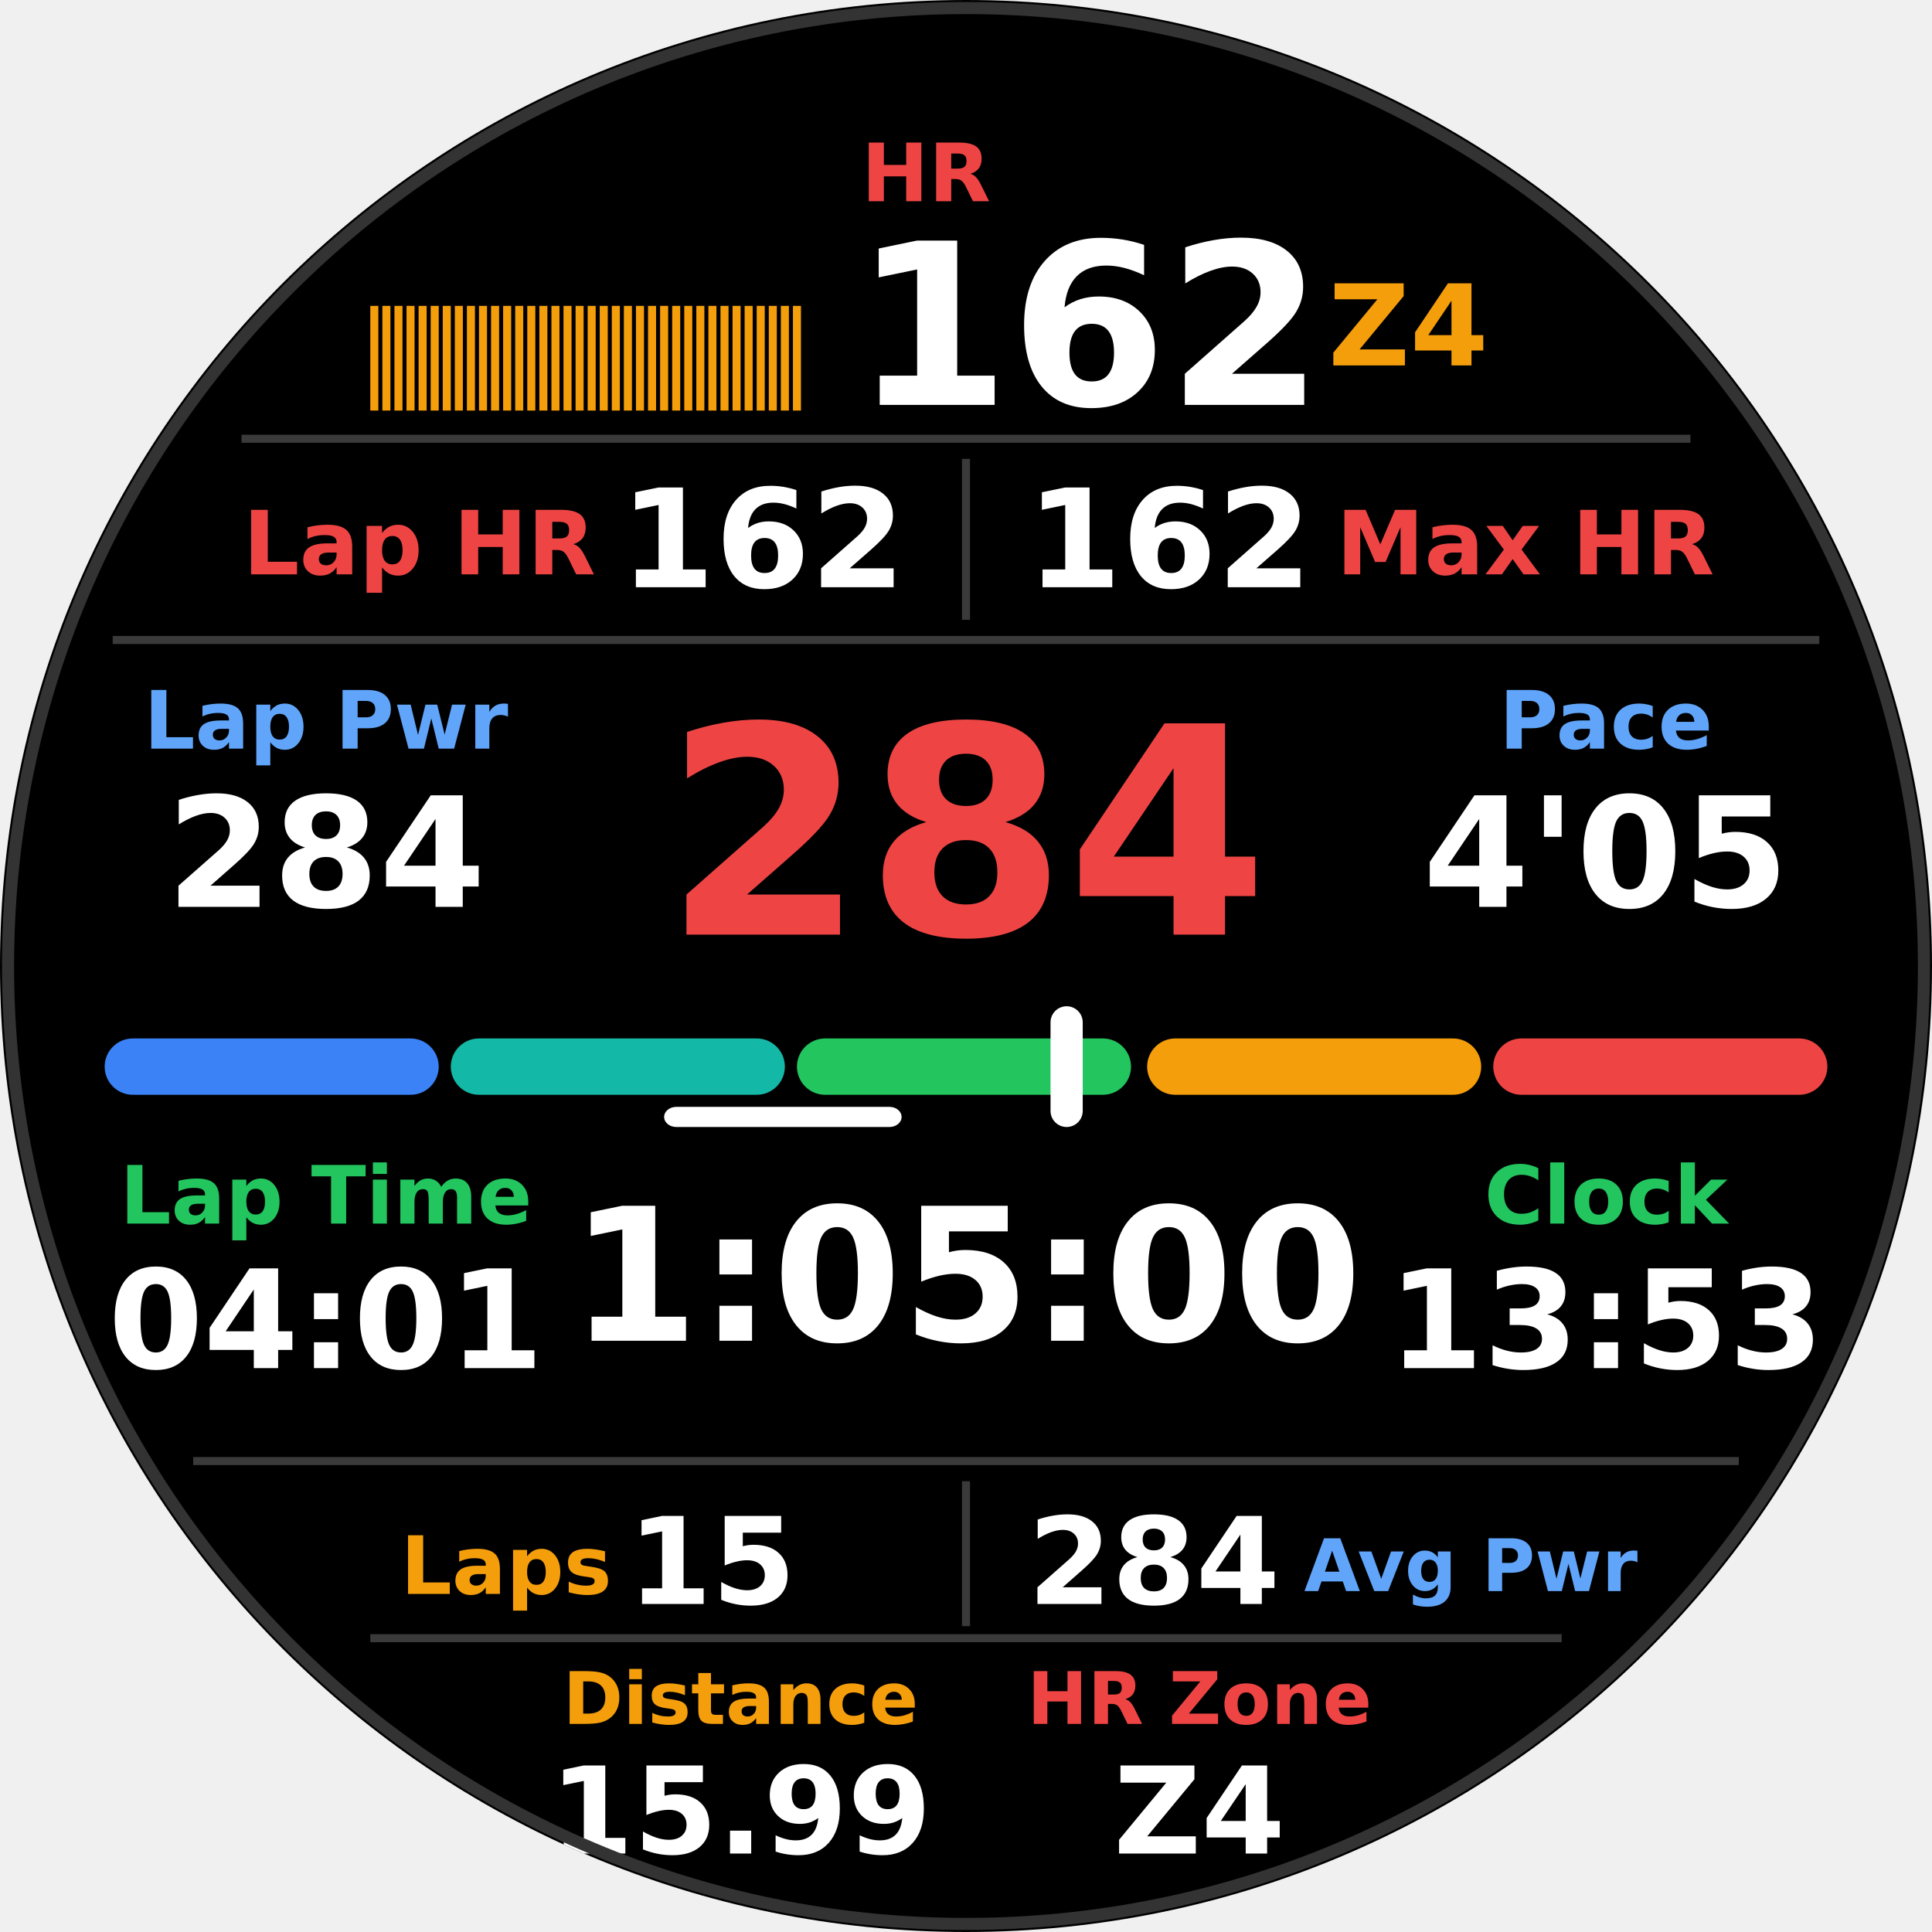
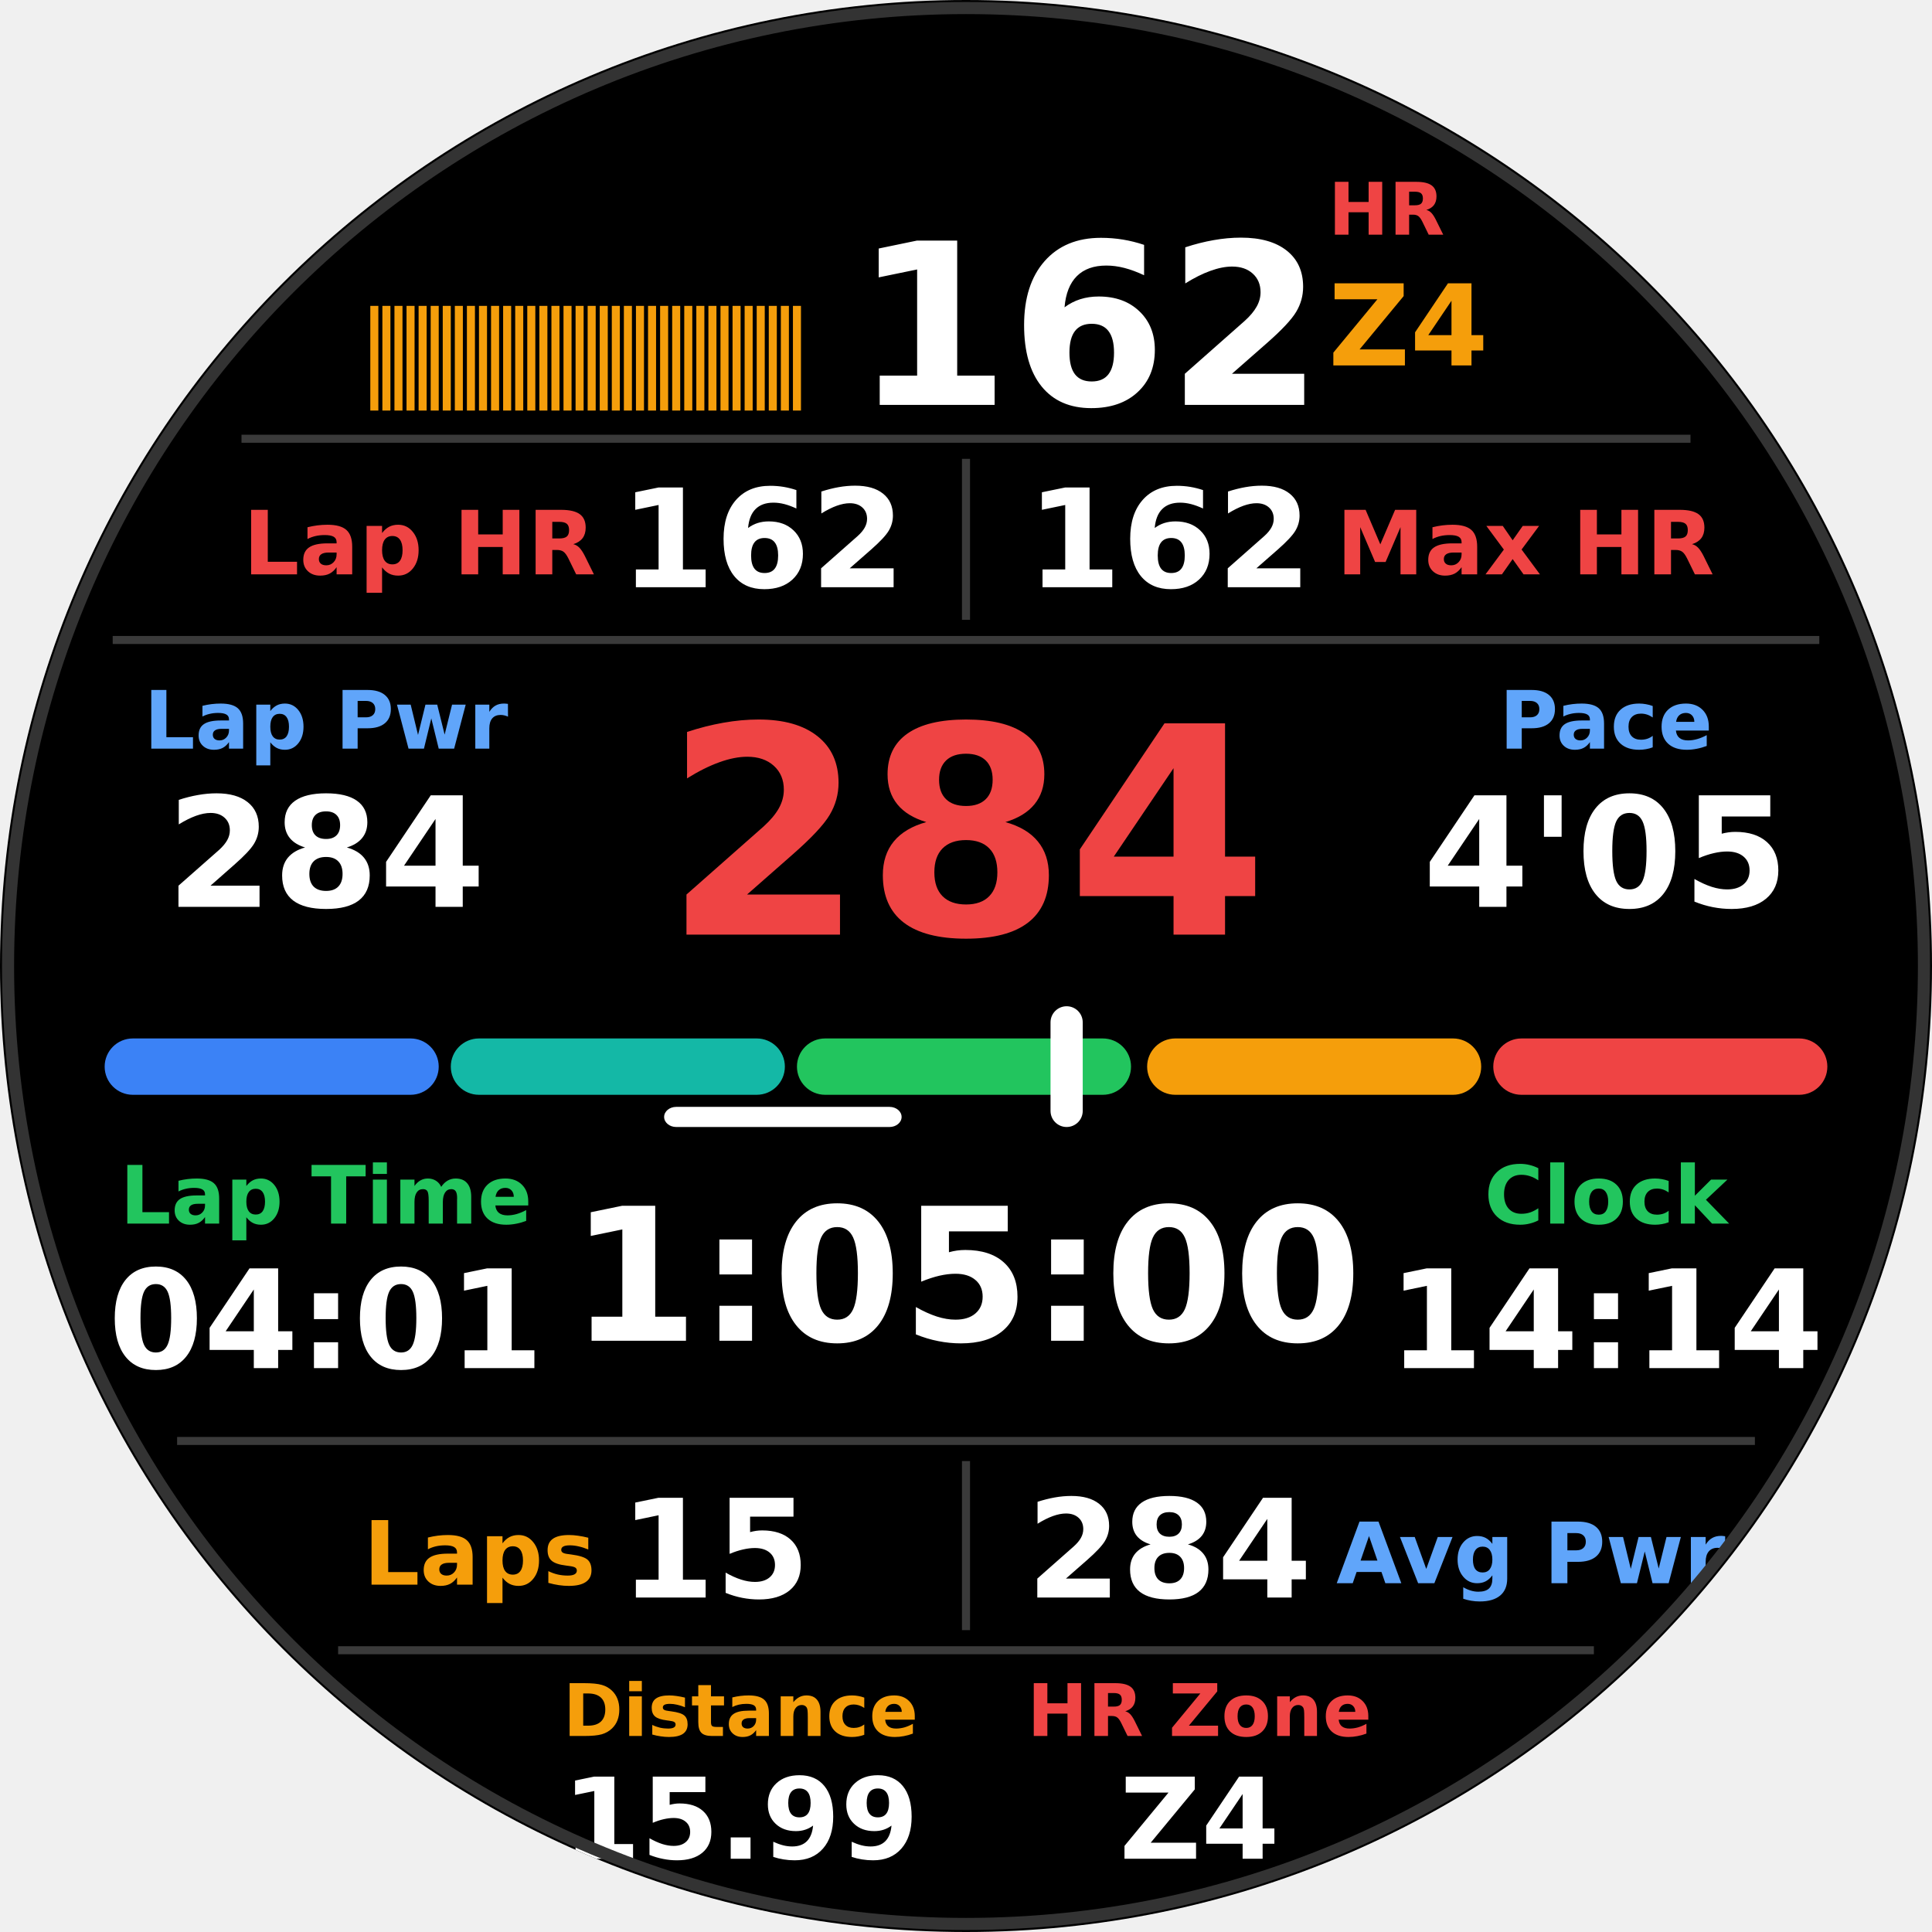
<svg xmlns="http://www.w3.org/2000/svg" width="480" height="480" viewBox="0 0 480 480">
  <defs>
    <clipPath id="round3">
      <circle cx="240" cy="240" r="240" />
    </clipPath>
  </defs>
  <circle cx="240" cy="240" r="239" fill="#000" />
  <g clip-path="url(#round3)">
    <rect x="0" y="0" width="480" height="480" rx="0" fill="#000000" />
    <rect x="60" y="108" width="360" height="2" rx="0" fill="#3a3a3a" />
    <rect x="28" y="158" width="424" height="2" rx="0" fill="#3a3a3a" />
-     <rect x="48" y="362" width="384" height="2" rx="0" fill="#3a3a3a" />
-     <rect x="92" y="406" width="296" height="2" rx="0" fill="#3a3a3a" />
+     <rect x="44" y="357" width="392" height="2" rx="0" fill="#3a3a3a" />
+     <rect x="84" y="409" width="312" height="2" rx="0" fill="#3a3a3a" />
    <rect x="92" y="76" width="2" height="26" rx="0" fill="#f59e0b" />
    <rect x="95" y="76" width="2" height="26" rx="0" fill="#f59e0b" />
    <rect x="98" y="76" width="2" height="26" rx="0" fill="#f59e0b" />
    <rect x="101" y="76" width="2" height="26" rx="0" fill="#f59e0b" />
    <rect x="104" y="76" width="2" height="26" rx="0" fill="#f59e0b" />
    <rect x="107" y="76" width="2" height="26" rx="0" fill="#f59e0b" />
    <rect x="110" y="76" width="2" height="26" rx="0" fill="#f59e0b" />
    <rect x="113" y="76" width="2" height="26" rx="0" fill="#f59e0b" />
    <rect x="116" y="76" width="2" height="26" rx="0" fill="#f59e0b" />
    <rect x="119" y="76" width="2" height="26" rx="0" fill="#f59e0b" />
    <rect x="122" y="76" width="2" height="26" rx="0" fill="#f59e0b" />
    <rect x="125" y="76" width="2" height="26" rx="0" fill="#f59e0b" />
    <rect x="128" y="76" width="2" height="26" rx="0" fill="#f59e0b" />
    <rect x="131" y="76" width="2" height="26" rx="0" fill="#f59e0b" />
    <rect x="134" y="76" width="2" height="26" rx="0" fill="#f59e0b" />
    <rect x="137" y="76" width="2" height="26" rx="0" fill="#f59e0b" />
    <rect x="140" y="76" width="2" height="26" rx="0" fill="#f59e0b" />
    <rect x="143" y="76" width="2" height="26" rx="0" fill="#f59e0b" />
    <rect x="146" y="76" width="2" height="26" rx="0" fill="#f59e0b" />
    <rect x="149" y="76" width="2" height="26" rx="0" fill="#f59e0b" />
    <rect x="152" y="76" width="2" height="26" rx="0" fill="#f59e0b" />
    <rect x="155" y="76" width="2" height="26" rx="0" fill="#f59e0b" />
    <rect x="158" y="76" width="2" height="26" rx="0" fill="#f59e0b" />
    <rect x="161" y="76" width="2" height="26" rx="0" fill="#f59e0b" />
    <rect x="164" y="76" width="2" height="26" rx="0" fill="#f59e0b" />
    <rect x="167" y="76" width="2" height="26" rx="0" fill="#f59e0b" />
    <rect x="170" y="76" width="2" height="26" rx="0" fill="#f59e0b" />
    <rect x="173" y="76" width="2" height="26" rx="0" fill="#f59e0b" />
    <rect x="176" y="76" width="2" height="26" rx="0" fill="#f59e0b" />
    <rect x="179" y="76" width="2" height="26" rx="0" fill="#f59e0b" />
    <rect x="182" y="76" width="2" height="26" rx="0" fill="#f59e0b" />
    <rect x="185" y="76" width="2" height="26" rx="0" fill="#f59e0b" />
    <rect x="188" y="76" width="2" height="26" rx="0" fill="#f59e0b" />
    <rect x="191" y="76" width="2" height="26" rx="0" fill="#f59e0b" />
    <rect x="194" y="76" width="2" height="26" rx="0" fill="#f59e0b" />
    <rect x="197" y="76" width="2" height="26" rx="0" fill="#f59e0b" />
-     <text x="214" y="50" text-anchor="start" font-size="20" fill="#ef4444" font-family="'DejaVu Sans',Arial,sans-serif" font-weight="600">HR</text>
+     <text x="330" y="58.3" text-anchor="start" font-size="18" fill="#ef4444" font-family="'DejaVu Sans',Arial,sans-serif" font-weight="600">HR</text>
    <text x="212" y="100.6" text-anchor="start" font-size="56" fill="#ffffff" font-family="'DejaVu Sans',Arial,sans-serif" font-weight="600">162</text>
    <text x="148" y="142.7" text-anchor="end" font-size="22" fill="#ef4444" font-family="'DejaVu Sans',Arial,sans-serif" font-weight="600">Lap HR</text>
    <text x="154" y="145.9" text-anchor="start" font-size="34" fill="#ffffff" font-family="'DejaVu Sans',Arial,sans-serif" font-weight="600">162</text>
    <text x="332" y="142.7" text-anchor="start" font-size="22" fill="#ef4444" font-family="'DejaVu Sans',Arial,sans-serif" font-weight="600">Max HR</text>
    <text x="326" y="145.9" text-anchor="end" font-size="34" fill="#ffffff" font-family="'DejaVu Sans',Arial,sans-serif" font-weight="600">162</text>
    <text x="81" y="186" text-anchor="middle" font-size="20" fill="#60a5fa" font-family="'DejaVu Sans',Arial,sans-serif" font-weight="600">Lap Pwr</text>
    <text x="81" y="225.3" text-anchor="middle" font-size="38" fill="#ffffff" font-family="'DejaVu Sans',Arial,sans-serif" font-weight="600">284</text>
    <text x="240" y="232.2" text-anchor="middle" font-size="72" fill="#ef4444" font-family="'DejaVu Sans',Arial,sans-serif" font-weight="600">284</text>
    <text x="399" y="186" text-anchor="middle" font-size="20" fill="#60a5fa" font-family="'DejaVu Sans',Arial,sans-serif" font-weight="600">Pace</text>
    <text x="399" y="225.3" text-anchor="middle" font-size="38" fill="#ffffff" font-family="'DejaVu Sans',Arial,sans-serif" font-weight="600">4'05</text>
    <text x="81" y="304" text-anchor="middle" font-size="20" fill="#22c55e" font-family="'DejaVu Sans',Arial,sans-serif" font-weight="600">Lap Time</text>
    <text x="81" y="339.9" text-anchor="middle" font-size="34" fill="#ffffff" font-family="'DejaVu Sans',Arial,sans-serif" font-weight="600">04:01</text>
    <text x="240" y="333.1" text-anchor="middle" font-size="46" fill="#ffffff" font-family="'DejaVu Sans',Arial,sans-serif" font-weight="600">1:05:00</text>
    <text x="399" y="304" text-anchor="middle" font-size="20" fill="#22c55e" font-family="'DejaVu Sans',Arial,sans-serif" font-weight="600">Clock</text>
-     <text x="399" y="339.9" text-anchor="middle" font-size="34" fill="#ffffff" font-family="'DejaVu Sans',Arial,sans-serif" font-weight="600">13:53</text>
-     <text x="152" y="396" text-anchor="end" font-size="20" fill="#f59e0b" font-family="'DejaVu Sans',Arial,sans-serif" font-weight="600">Laps</text>
-     <text x="156" y="398.5" text-anchor="start" font-size="30" fill="#ffffff" font-family="'DejaVu Sans',Arial,sans-serif" font-weight="600">15</text>
-     <text x="324" y="395.3" text-anchor="start" font-size="18" fill="#60a5fa" font-family="'DejaVu Sans',Arial,sans-serif" font-weight="600">Avg Pwr</text>
-     <text x="318" y="398.5" text-anchor="end" font-size="30" fill="#ffffff" font-family="'DejaVu Sans',Arial,sans-serif" font-weight="600">284</text>
-     <text x="184" y="428.3" text-anchor="middle" font-size="18" fill="#f59e0b" font-family="'DejaVu Sans',Arial,sans-serif" font-weight="600">Distance</text>
-     <text x="184" y="460.5" text-anchor="middle" font-size="30" fill="#ffffff" font-family="'DejaVu Sans',Arial,sans-serif" font-weight="600">15.99</text>
-     <text x="298" y="428.3" text-anchor="middle" font-size="18" fill="#ef4444" font-family="'DejaVu Sans',Arial,sans-serif" font-weight="600">HR Zone</text>
-     <text x="298" y="460.5" text-anchor="middle" font-size="30" fill="#ffffff" font-family="'DejaVu Sans',Arial,sans-serif" font-weight="600">Z4</text>
+     <text x="399" y="339.9" text-anchor="middle" font-size="34" fill="#ffffff" font-family="'DejaVu Sans',Arial,sans-serif" font-weight="600">14:14</text>
+     <text x="148" y="393.7" text-anchor="end" font-size="22" fill="#f59e0b" font-family="'DejaVu Sans',Arial,sans-serif" font-weight="600">Laps</text>
+     <text x="154" y="396.9" text-anchor="start" font-size="34" fill="#ffffff" font-family="'DejaVu Sans',Arial,sans-serif" font-weight="600">15</text>
+     <text x="332" y="393.35" text-anchor="start" font-size="21" fill="#60a5fa" font-family="'DejaVu Sans',Arial,sans-serif" font-weight="600">Avg Pwr</text>
+     <text x="326" y="396.9" text-anchor="end" font-size="34" fill="#ffffff" font-family="'DejaVu Sans',Arial,sans-serif" font-weight="600">284</text>
+     <text x="184" y="431.3" text-anchor="middle" font-size="18" fill="#f59e0b" font-family="'DejaVu Sans',Arial,sans-serif" font-weight="600">Distance</text>
+     <text x="184" y="461.8" text-anchor="middle" font-size="28" fill="#ffffff" font-family="'DejaVu Sans',Arial,sans-serif" font-weight="600">15.99</text>
+     <text x="298" y="431.3" text-anchor="middle" font-size="18" fill="#ef4444" font-family="'DejaVu Sans',Arial,sans-serif" font-weight="600">HR Zone</text>
+     <text x="298" y="461.8" text-anchor="middle" font-size="28" fill="#ffffff" font-family="'DejaVu Sans',Arial,sans-serif" font-weight="600">Z4</text>
    <rect x="239" y="114" width="2" height="40" rx="0" fill="#3a3a3a" />
-     <rect x="239" y="368" width="2" height="36" rx="0" fill="#3a3a3a" />
+     <rect x="239" y="363" width="2" height="42" rx="0" fill="#3a3a3a" />
    <text x="330" y="90.8" text-anchor="start" font-size="28" fill="#f59e0b" font-family="'DejaVu Sans',Arial,sans-serif" font-weight="600">Z4</text>
    <rect x="26" y="258" width="83" height="14" rx="7" fill="#3b82f6" />
    <rect x="112" y="258" width="83" height="14" rx="7" fill="#14b8a6" />
    <rect x="198" y="258" width="83" height="14" rx="7" fill="#22c55e" />
    <rect x="285" y="258" width="83" height="14" rx="7" fill="#f59e0b" />
    <rect x="371" y="258" width="83" height="14" rx="7" fill="#ef4444" />
    <rect x="165" y="275" width="59" height="5" rx="3" fill="#ffffff" />
    <rect x="261" y="250" width="8" height="30" rx="4" fill="#ffffff" />
  </g>
  <circle cx="240" cy="240" r="238" fill="none" stroke="#333" stroke-width="3" />
</svg>
